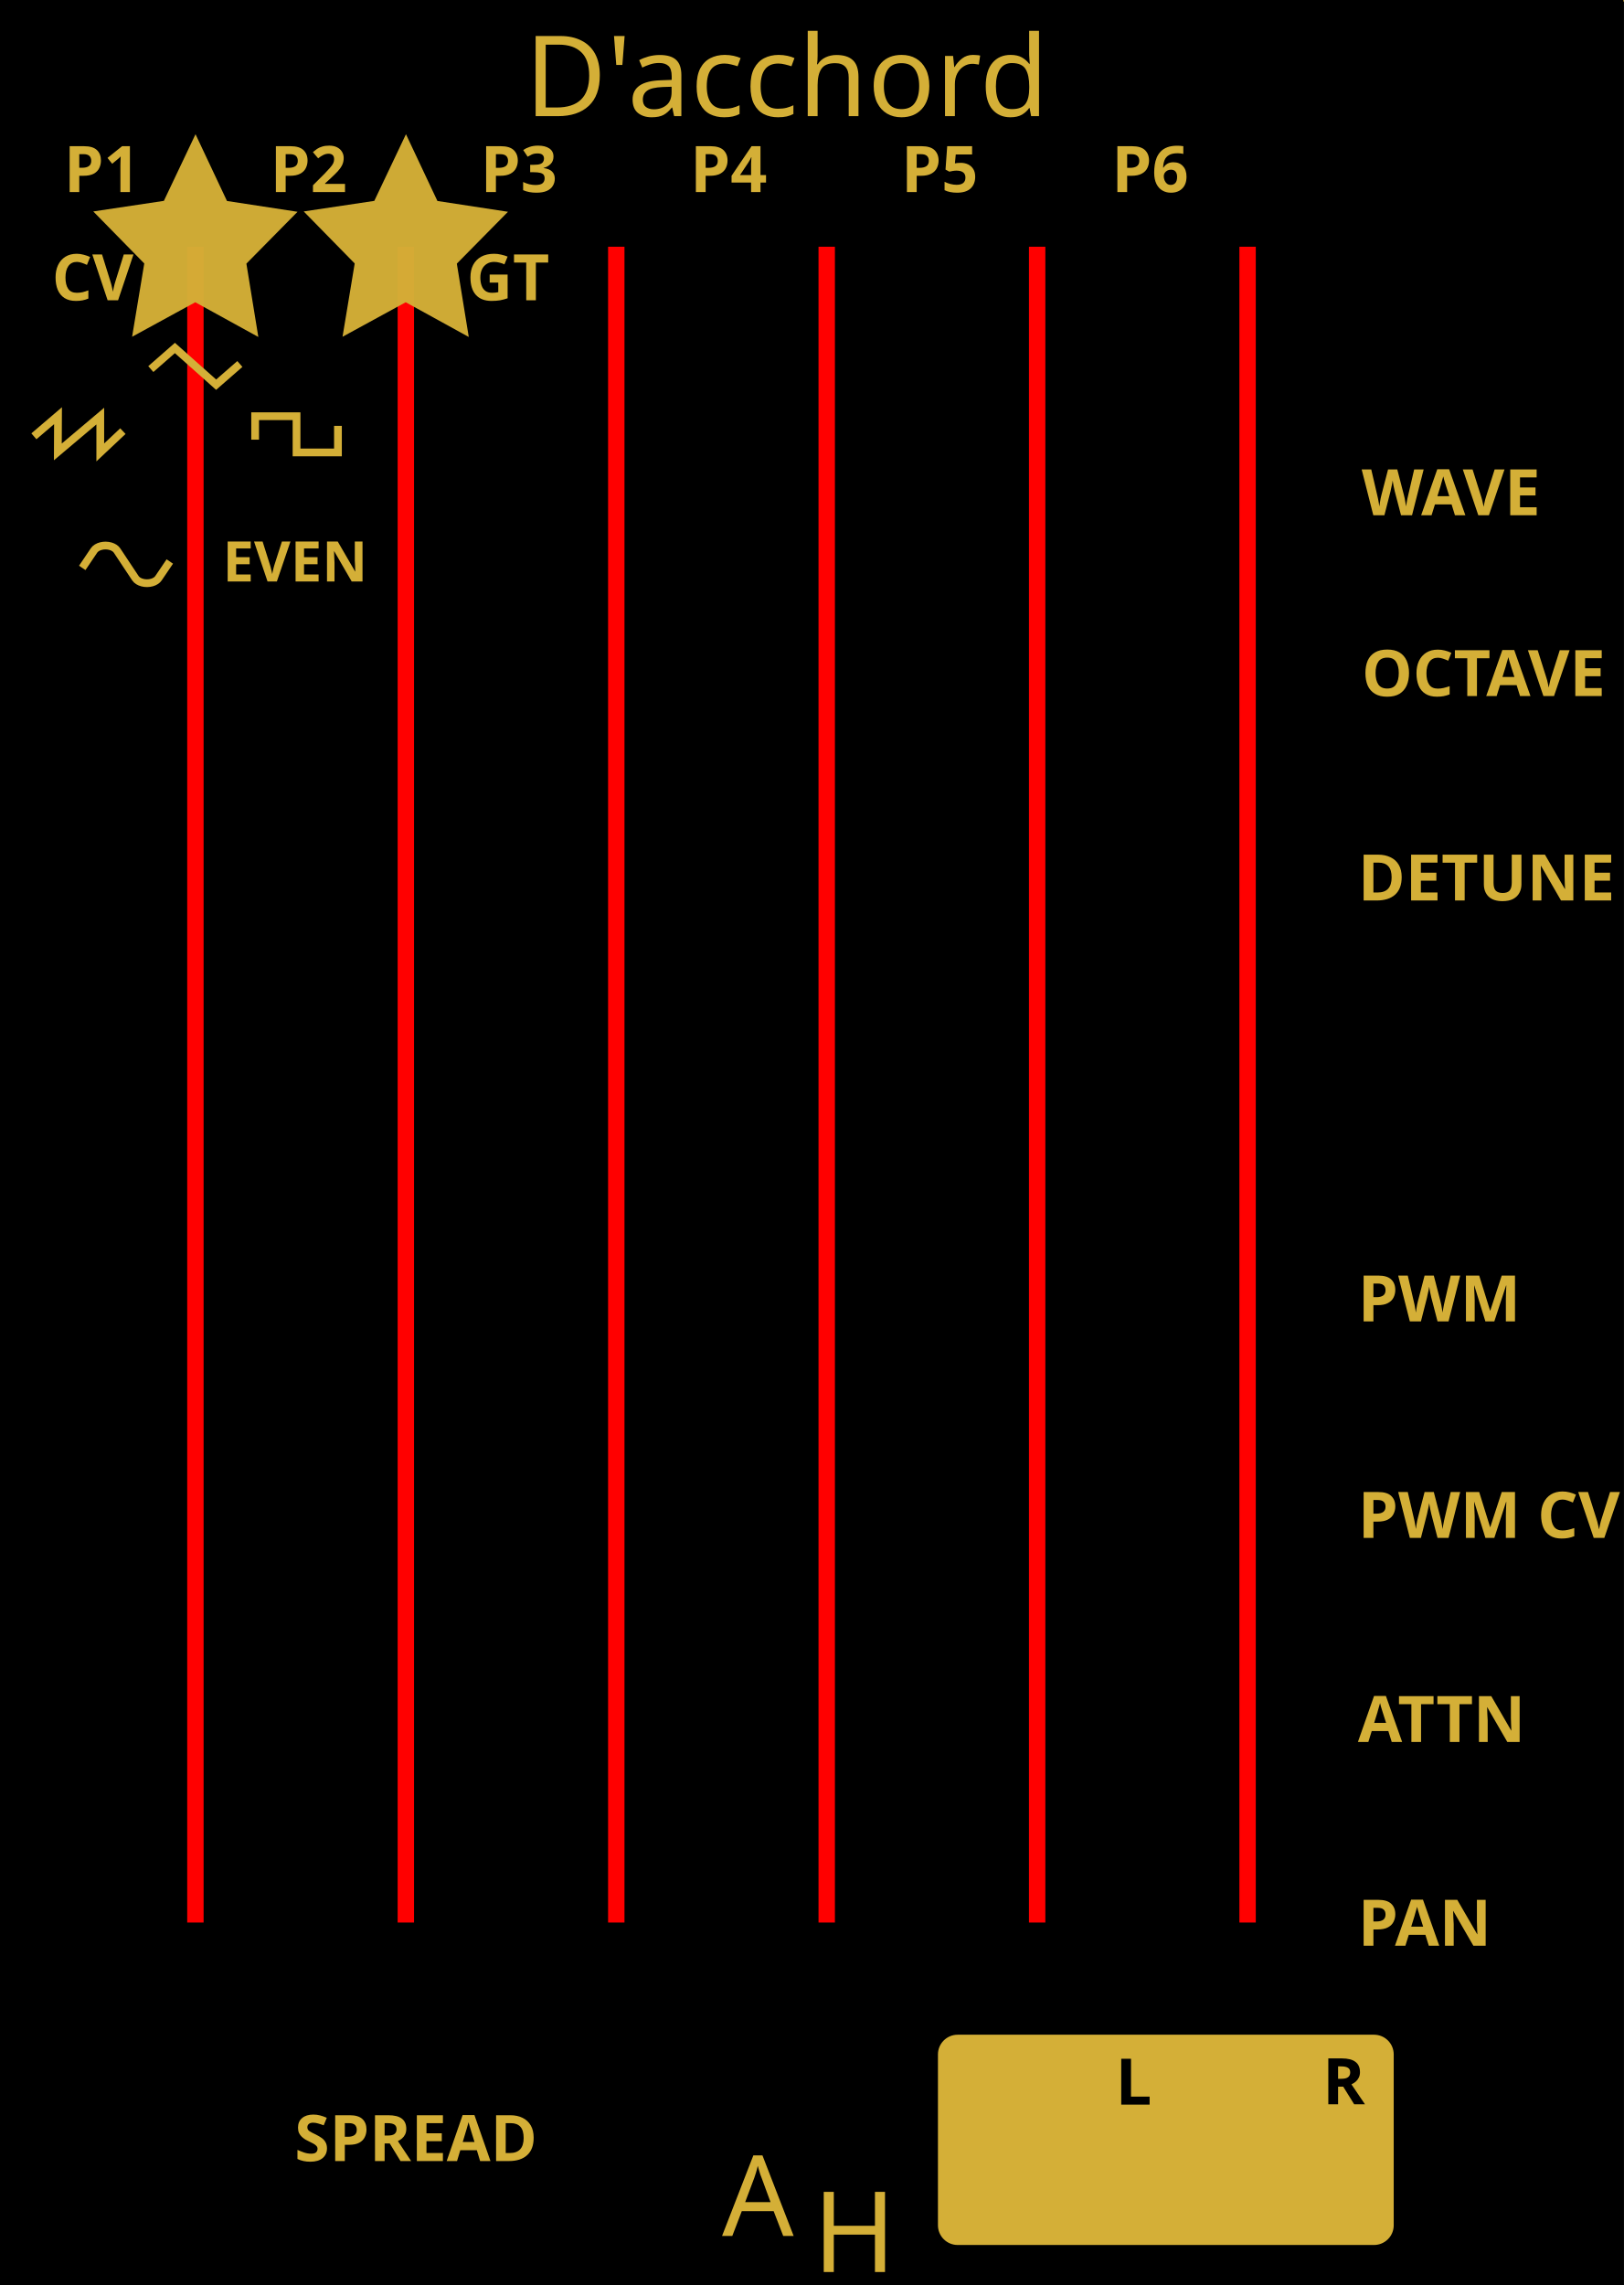
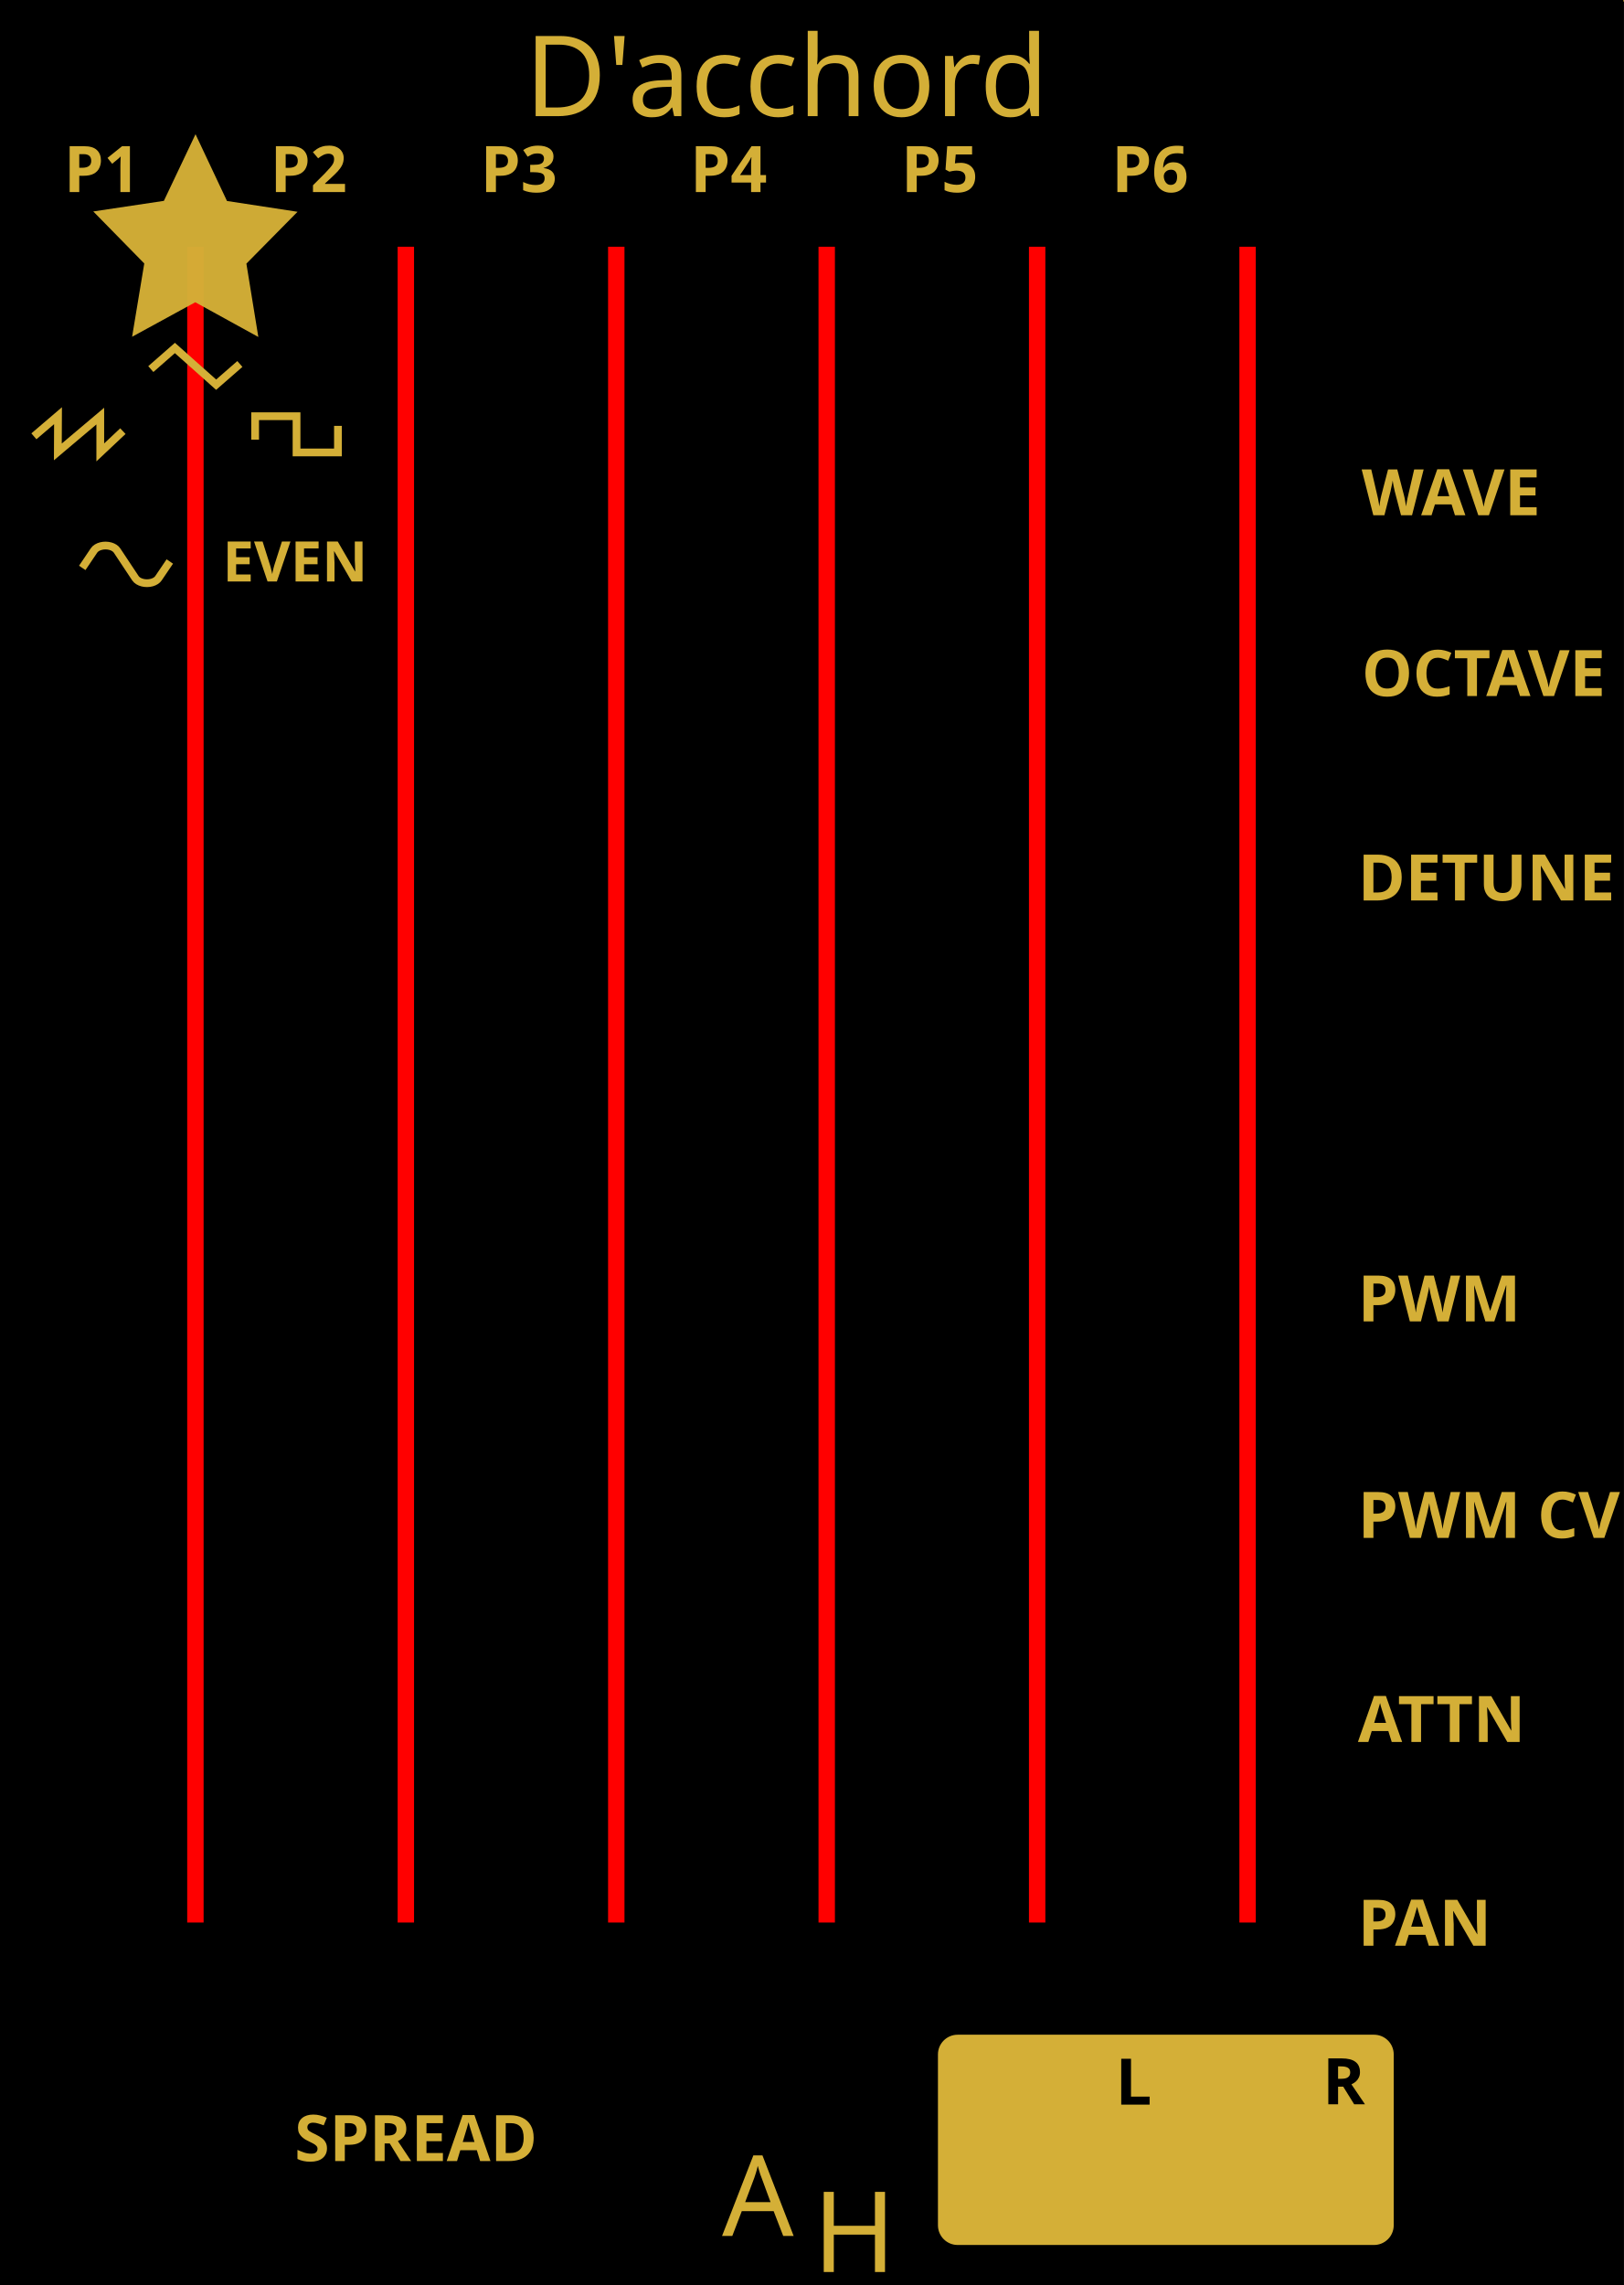
<svg xmlns="http://www.w3.org/2000/svg" xmlns:ns1="http://www.openswatchbook.org/uri/2009/osb" width="270" height="380" id="svg11791" version="1.1">
  <defs id="defs3">
    <marker orient="auto" refY="0" refX="0" id="DotM" style="overflow:visible">
      <path id="path4782" d="m -2.5,-1 c 0,2.76 -2.24,5 -5,5 -2.76,0 -5,-2.24 -5,-5 0,-2.76 2.24,-5 5,-5 2.76,0 5,2.24 5,5 z" style="fill-rule:evenodd;stroke:#000000;stroke-width:1pt" transform="matrix(0.4,0,0,0.4,2.96,0.4)" />
    </marker>
    <marker orient="auto" refY="0" refX="0" id="Arrow1Sstart" style="overflow:visible">
      <path id="path4730" d="M 0,0 5,-5 -12.5,0 5,5 Z" style="fill-rule:evenodd;stroke:#000000;stroke-width:1pt" transform="matrix(0.2,0,0,0.2,1.2,0)" />
    </marker>
    <marker orient="auto" refY="0" refX="0" id="Arrow2Mend" style="overflow:visible">
      <path id="path5158" style="fill-rule:evenodd;stroke-width:0.625;stroke-linejoin:round" d="M 8.719,4.034 -2.207,0.016 8.719,-4.002 c -1.745,2.372 -1.735,5.617 -6e-7,8.035 z" transform="scale(-0.6)" />
    </marker>
    <marker orient="auto" refY="0" refX="0" id="Arrow2Mstart" style="overflow:visible">
      <path id="path5155" style="fill-rule:evenodd;stroke-width:0.625;stroke-linejoin:round" d="M 8.719,4.034 -2.207,0.016 8.719,-4.002 c -1.745,2.372 -1.735,5.617 -6e-7,8.035 z" transform="scale(0.6)" />
    </marker>
    <marker orient="auto" refY="0" refX="0" id="Arrow1Mstart" style="overflow:visible">
      <path id="path6730" d="M 0,0 5,-5 -12.5,0 5,5 Z" style="fill-rule:evenodd;stroke:#000000;stroke-width:1pt" transform="matrix(0.4,0,0,0.4,4,0)" />
    </marker>
    <marker orient="auto" refY="0" refX="0" id="TriangleOutM" style="overflow:visible">
      <path id="path6869" d="M 5.77,0 -2.88,5 V -5 Z" style="fill-rule:evenodd;stroke:#000000;stroke-width:1pt" transform="scale(0.4)" />
    </marker>
    <marker orient="auto" refY="0" refX="0" id="TriangleOutS" style="overflow:visible">
      <path id="path6872" d="M 5.77,0 -2.88,5 V -5 Z" style="fill-rule:evenodd;stroke:#000000;stroke-width:1pt" transform="scale(0.2)" />
    </marker>
    <marker orient="auto" refY="0" refX="0" id="SquareL" style="overflow:visible">
      <path id="path7539" d="M -5,-5 V 5 H 5 V -5 Z" style="fill-rule:evenodd;stroke:#000000;stroke-width:1pt" transform="scale(0.8)" />
    </marker>
    <marker orient="auto" refY="0" refX="0" id="Arrow1Send" style="overflow:visible">
      <path id="path6739" d="M 0,0 5,-5 -12.5,0 5,5 Z" style="fill-rule:evenodd;stroke:#000000;stroke-width:1pt" transform="matrix(-0.2,0,0,-0.2,-1.2,0)" />
    </marker>
    <marker orient="auto" refY="0" refX="0" id="Arrow1Mend" style="overflow:visible">
      <path id="path6733" d="M 0,0 5,-5 -12.5,0 5,5 Z" style="fill-rule:evenodd;stroke:#000000;stroke-width:1pt" transform="matrix(-0.4,0,0,-0.4,-4,0)" />
    </marker>
    <marker orient="auto" refY="0" refX="0" id="Arrow1Lend" style="overflow:visible">
      <path id="path6727" d="M 0,0 5,-5 -12.5,0 5,5 Z" style="fill-rule:evenodd;stroke:#000000;stroke-width:1pt" transform="matrix(-0.8,0,0,-0.8,-10,0)" />
    </marker>
    <filter height="1" width="1" y="0" x="0" id="filter3998" style="color-interpolation-filters:sRGB">
      <feConvolveMatrix order="3 3" kernelMatrix="0 1 0 0 -2 0 0 1 0" in="SourceGraphic" divisor="1" targetX="1" targetY="1" preserveAlpha="true" result="result0" bias="0" id="feConvolveMatrix4000" />
    </filter>
    <filter height="1" width="1" y="0" x="0" id="filter3286" style="color-interpolation-filters:sRGB">
      <feFlood flood-color="rgb(128,128,128)" flood-opacity="0" result="result1" id="feFlood3288" />
      <feBlend result="result2" mode="normal" in2="SourceGraphic" id="feBlend3290" />
      <feComposite k4="0" k3="0" k1="0" result="result3" operator="arithmetic" k2="1" in2="SourceGraphic" id="feComposite3292" />
      <feComposite operator="in" in2="SourceGraphic" id="feComposite3294" />
    </filter>
    <clipPath clipPathUnits="userSpaceOnUse" id="clipPath6603">
      <path d="M 402,402 H 9515 V 13631 H 402 Z" id="path6605" style="clip-rule:evenodd" />
    </clipPath>
    <clipPath clipPathUnits="userSpaceOnUse" id="clipPath6613">
      <path d="M 402,402 H 9515 V 13631 H 402 Z" id="path6615" style="clip-rule:evenodd" />
    </clipPath>
    <clipPath clipPathUnits="userSpaceOnUse" id="clipPath6619">
      <path d="M 614,402 H 9303 V 6057 H 614 Z" id="path6621" style="clip-rule:evenodd" />
    </clipPath>
    <clipPath clipPathUnits="userSpaceOnUse" id="clipPath6290">
      <path d="M 402,402 H 9515 V 13631 H 402 Z" id="path6292" style="clip-rule:evenodd" />
    </clipPath>
    <clipPath clipPathUnits="userSpaceOnUse" id="clipPath6300">
      <path d="M 402,402 H 9515 V 13631 H 402 Z" id="path6302" style="clip-rule:evenodd" />
    </clipPath>
    <clipPath clipPathUnits="userSpaceOnUse" id="clipPath6306">
      <path d="M 614,402 H 9303 V 6655 H 614 Z" id="path6308" style="clip-rule:evenodd" />
    </clipPath>
    <clipPath clipPathUnits="userSpaceOnUse" id="clipPath5977">
      <path d="M 402,402 H 9515 V 13631 H 402 Z" id="path5979" style="clip-rule:evenodd" />
    </clipPath>
    <clipPath clipPathUnits="userSpaceOnUse" id="clipPath5987">
      <path d="M 402,402 H 9515 V 13631 H 402 Z" id="path5989" style="clip-rule:evenodd" />
    </clipPath>
    <clipPath clipPathUnits="userSpaceOnUse" id="clipPath5993">
      <path d="M 614,402 H 9303 V 6645 H 614 Z" id="path5995" style="clip-rule:evenodd" />
    </clipPath>
    <clipPath clipPathUnits="userSpaceOnUse" id="clipPath5664">
      <path d="M 402,402 H 9515 V 13631 H 402 Z" id="path5666" style="clip-rule:evenodd" />
    </clipPath>
    <clipPath clipPathUnits="userSpaceOnUse" id="clipPath5674">
      <path d="M 402,402 H 9515 V 13631 H 402 Z" id="path5676" style="clip-rule:evenodd" />
    </clipPath>
    <clipPath clipPathUnits="userSpaceOnUse" id="clipPath5680">
      <path d="M 614,402 H 9303 V 6655 H 614 Z" id="path5682" style="clip-rule:evenodd" />
    </clipPath>
    <clipPath clipPathUnits="userSpaceOnUse" id="clipPath5363">
      <path d="M 402,402 H 9515 V 13631 H 402 Z" id="path5365" style="clip-rule:evenodd" />
    </clipPath>
    <clipPath clipPathUnits="userSpaceOnUse" id="clipPath5373">
      <path d="M 402,402 H 9515 V 13631 H 402 Z" id="path5375" style="clip-rule:evenodd" />
    </clipPath>
    <clipPath clipPathUnits="userSpaceOnUse" id="clipPath5379">
      <path d="M 614,402 H 9303 V 6051 H 614 Z" id="path5381" style="clip-rule:evenodd" />
    </clipPath>
    <clipPath clipPathUnits="userSpaceOnUse" id="clipPath5062">
      <path d="M 402,402 H 9515 V 13631 H 402 Z" id="path5064" style="clip-rule:evenodd" />
    </clipPath>
    <clipPath clipPathUnits="userSpaceOnUse" id="clipPath5072">
      <path d="M 402,402 H 9515 V 13631 H 402 Z" id="path5074" style="clip-rule:evenodd" />
    </clipPath>
    <clipPath clipPathUnits="userSpaceOnUse" id="clipPath5078">
      <path d="M 614,402 H 9303 V 6051 H 614 Z" id="path5080" style="clip-rule:evenodd" />
    </clipPath>
    <clipPath clipPathUnits="userSpaceOnUse" id="clipPath4761">
      <path d="M 402,402 H 9515 V 13631 H 402 Z" id="path4763" style="clip-rule:evenodd" />
    </clipPath>
    <clipPath clipPathUnits="userSpaceOnUse" id="clipPath4771">
      <path d="M 402,402 H 9515 V 13631 H 402 Z" id="path4773" style="clip-rule:evenodd" />
    </clipPath>
    <clipPath clipPathUnits="userSpaceOnUse" id="clipPath4777">
      <path d="M 614,402 H 9303 V 6051 H 614 Z" id="path4779" style="clip-rule:evenodd" />
    </clipPath>
    <clipPath clipPathUnits="userSpaceOnUse" id="clipPath4159">
      <path d="M 402,402 H 9515 V 13631 H 402 Z" id="path4161" style="clip-rule:evenodd" />
    </clipPath>
    <clipPath clipPathUnits="userSpaceOnUse" id="clipPath4169">
      <path d="M 402,402 H 9515 V 13631 H 402 Z" id="path4171" style="clip-rule:evenodd" />
    </clipPath>
    <clipPath clipPathUnits="userSpaceOnUse" id="clipPath4175">
      <path d="M 614,402 H 9303 V 6051 H 614 Z" id="path4177" style="clip-rule:evenodd" />
    </clipPath>
    <linearGradient ns1:paint="solid" id="linearGradient8170">
      <stop id="stop8172" offset="0" style="stop-color:#000000;stop-opacity:1;" />
    </linearGradient>
    <filter height="1" width="1" y="0" x="0" id="filter3998-0" style="color-interpolation-filters:sRGB">
      <feConvolveMatrix order="3 3" kernelMatrix="0 1 0 0 -2 0 0 1 0" in="SourceGraphic" divisor="1" targetX="1" targetY="1" preserveAlpha="true" result="result0" bias="0" id="feConvolveMatrix4000-2" />
    </filter>
    <filter height="1" width="1" y="0" x="0" id="filter3286-2" style="color-interpolation-filters:sRGB">
      <feFlood flood-color="rgb(128,128,128)" flood-opacity="0" result="result1" id="feFlood3288-2" />
      <feBlend result="result2" mode="normal" in2="SourceGraphic" id="feBlend3290-7" />
      <feComposite k4="0" k3="0" k1="0" result="result3" operator="arithmetic" k2="1" in2="SourceGraphic" id="feComposite3292-9" />
      <feComposite operator="in" in2="SourceGraphic" id="feComposite3294-7" />
    </filter>
    <clipPath clipPathUnits="userSpaceOnUse" id="clipPath6603-6">
      <path d="M 402,402 H 9515 V 13631 H 402 Z" id="path6605-9" style="clip-rule:evenodd" />
    </clipPath>
    <clipPath clipPathUnits="userSpaceOnUse" id="clipPath6613-4">
      <path d="M 402,402 H 9515 V 13631 H 402 Z" id="path6615-8" style="clip-rule:evenodd" />
    </clipPath>
    <clipPath clipPathUnits="userSpaceOnUse" id="clipPath6619-1">
      <path d="M 614,402 H 9303 V 6057 H 614 Z" id="path6621-7" style="clip-rule:evenodd" />
    </clipPath>
    <clipPath clipPathUnits="userSpaceOnUse" id="clipPath6290-7">
      <path d="M 402,402 H 9515 V 13631 H 402 Z" id="path6292-5" style="clip-rule:evenodd" />
    </clipPath>
    <clipPath clipPathUnits="userSpaceOnUse" id="clipPath6300-0">
      <path d="M 402,402 H 9515 V 13631 H 402 Z" id="path6302-9" style="clip-rule:evenodd" />
    </clipPath>
    <clipPath clipPathUnits="userSpaceOnUse" id="clipPath6306-6">
      <path d="M 614,402 H 9303 V 6655 H 614 Z" id="path6308-7" style="clip-rule:evenodd" />
    </clipPath>
    <clipPath clipPathUnits="userSpaceOnUse" id="clipPath5977-5">
      <path d="M 402,402 H 9515 V 13631 H 402 Z" id="path5979-9" style="clip-rule:evenodd" />
    </clipPath>
    <clipPath clipPathUnits="userSpaceOnUse" id="clipPath5987-8">
      <path d="M 402,402 H 9515 V 13631 H 402 Z" id="path5989-4" style="clip-rule:evenodd" />
    </clipPath>
    <clipPath clipPathUnits="userSpaceOnUse" id="clipPath5993-8">
      <path d="M 614,402 H 9303 V 6645 H 614 Z" id="path5995-7" style="clip-rule:evenodd" />
    </clipPath>
    <clipPath clipPathUnits="userSpaceOnUse" id="clipPath5664-9">
      <path d="M 402,402 H 9515 V 13631 H 402 Z" id="path5666-9" style="clip-rule:evenodd" />
    </clipPath>
    <clipPath clipPathUnits="userSpaceOnUse" id="clipPath5674-5">
      <path d="M 402,402 H 9515 V 13631 H 402 Z" id="path5676-5" style="clip-rule:evenodd" />
    </clipPath>
    <clipPath clipPathUnits="userSpaceOnUse" id="clipPath5680-8">
      <path d="M 614,402 H 9303 V 6655 H 614 Z" id="path5682-9" style="clip-rule:evenodd" />
    </clipPath>
    <clipPath clipPathUnits="userSpaceOnUse" id="clipPath5363-3">
      <path d="M 402,402 H 9515 V 13631 H 402 Z" id="path5365-2" style="clip-rule:evenodd" />
    </clipPath>
    <clipPath clipPathUnits="userSpaceOnUse" id="clipPath5373-7">
      <path d="M 402,402 H 9515 V 13631 H 402 Z" id="path5375-5" style="clip-rule:evenodd" />
    </clipPath>
    <clipPath clipPathUnits="userSpaceOnUse" id="clipPath5379-4">
      <path d="M 614,402 H 9303 V 6051 H 614 Z" id="path5381-8" style="clip-rule:evenodd" />
    </clipPath>
    <clipPath clipPathUnits="userSpaceOnUse" id="clipPath5062-2">
      <path d="M 402,402 H 9515 V 13631 H 402 Z" id="path5064-2" style="clip-rule:evenodd" />
    </clipPath>
    <clipPath clipPathUnits="userSpaceOnUse" id="clipPath5072-4">
      <path d="M 402,402 H 9515 V 13631 H 402 Z" id="path5074-9" style="clip-rule:evenodd" />
    </clipPath>
    <clipPath clipPathUnits="userSpaceOnUse" id="clipPath5078-8">
      <path d="M 614,402 H 9303 V 6051 H 614 Z" id="path5080-7" style="clip-rule:evenodd" />
    </clipPath>
    <clipPath clipPathUnits="userSpaceOnUse" id="clipPath4761-5">
      <path d="M 402,402 H 9515 V 13631 H 402 Z" id="path4763-2" style="clip-rule:evenodd" />
    </clipPath>
    <clipPath clipPathUnits="userSpaceOnUse" id="clipPath4771-1">
      <path d="M 402,402 H 9515 V 13631 H 402 Z" id="path4773-7" style="clip-rule:evenodd" />
    </clipPath>
    <clipPath clipPathUnits="userSpaceOnUse" id="clipPath4777-0">
      <path d="M 614,402 H 9303 V 6051 H 614 Z" id="path4779-9" style="clip-rule:evenodd" />
    </clipPath>
    <clipPath clipPathUnits="userSpaceOnUse" id="clipPath4159-1">
      <path d="M 402,402 H 9515 V 13631 H 402 Z" id="path4161-2" style="clip-rule:evenodd" />
    </clipPath>
    <clipPath clipPathUnits="userSpaceOnUse" id="clipPath4169-5">
      <path d="M 402,402 H 9515 V 13631 H 402 Z" id="path4171-5" style="clip-rule:evenodd" />
    </clipPath>
    <clipPath clipPathUnits="userSpaceOnUse" id="clipPath4175-8">
      <path d="M 614,402 H 9303 V 6051 H 614 Z" id="path4177-8" style="clip-rule:evenodd" />
    </clipPath>
    <linearGradient ns1:paint="solid" id="linearGradient8170-5">
      <stop id="stop8172-0" offset="0" style="stop-color:#000000;stop-opacity:1;" />
    </linearGradient>
    <clipPath id="clip89">
      <rect id="rect4864" height="19" width="18" x="0" y="0" />
    </clipPath>
    <clipPath id="clip90">
      <path id="path4861" d="m 0.898,0.129 h 16.25 v 17.883 h -16.25 z m 0,0" />
    </clipPath>
    <mask id="mask44">
      <g transform="matrix(0.2645833,0,0,0.2645833,89.35879,128.5777)" id="g4858" style="filter:url(#alpha)">
        <rect id="rect4856" style="fill:#000000;fill-opacity:0.15;stroke:none" height="3351.5" width="3052.87" y="0" x="0" />
      </g>
    </mask>
    <filter height="1" width="1" y="0" x="0" filterUnits="objectBoundingBox" id="alpha">
      <feColorMatrix id="feColorMatrix4149" values="0 0 0 0 1 0 0 0 0 1 0 0 0 0 1 0 0 0 1 0" in="SourceGraphic" type="matrix" />
    </filter>
    <clipPath id="clipPath17821">
      <rect id="rect17819" height="19" width="18" x="0" y="0" />
    </clipPath>
    <clipPath id="clipPath17825">
      <path id="path17823" d="m 0.898,0.129 h 16.25 v 17.883 h -16.25 z m 0,0" />
    </clipPath>
    <clipPath id="clip87">
      <rect id="rect4848" height="26" width="24" x="0" y="0" />
    </clipPath>
    <clipPath id="clip88">
      <path id="path4845" d="m 0.684,0.922 h 22.68 v 24.938 H 0.684 Z m 0,0" />
    </clipPath>
    <mask id="mask43">
      <g transform="matrix(0.2645833,0,0,0.2645833,89.35879,128.5777)" id="g4842" style="filter:url(#alpha)">
        <rect id="rect4840" style="fill:#000000;fill-opacity:0.15;stroke:none" height="3351.5" width="3052.87" y="0" x="0" />
      </g>
    </mask>
    <filter height="1" width="1" y="0" x="0" filterUnits="objectBoundingBox" id="filter17836">
      <feColorMatrix id="feColorMatrix17834" values="0 0 0 0 1 0 0 0 0 1 0 0 0 0 1 0 0 0 1 0" in="SourceGraphic" type="matrix" />
    </filter>
    <clipPath id="clipPath17840">
      <rect id="rect17838" height="26" width="24" x="0" y="0" />
    </clipPath>
    <clipPath id="clipPath17844">
      <path id="path17842" d="m 0.684,0.922 h 22.68 v 24.938 H 0.684 Z m 0,0" />
    </clipPath>
  </defs>
  <g id="layer2" style="display:inline" transform="translate(0.01175524,-74.38676)">
    <rect style="opacity:0.97;fill:#000000;fill-opacity:1;stroke:#d4af37;stroke-width:0.5;stroke-miterlimit:4;stroke-dasharray:none;stroke-opacity:1" id="rect1611" width="270.417" height="380.835" x="0.823" y="74.387" ry="0" />
    <rect style="fill:#000000;fill-opacity:1;stroke-width:17.193" id="rect7953" width="270" height="380" x="-0.012" y="74.387" ry="0" />
    <g style="font-style:normal;font-variant:normal;font-weight:bold;font-stretch:condensed;font-size:24px;line-height:125%;font-family:Miso;-inkscape-font-specification:'Miso Bold Condensed';letter-spacing:-0.06px;word-spacing:0px;fill:#000000;fill-opacity:1;stroke:none" id="text4395" transform="matrix(0.8346288,0,0,0.8346288,-0.00194398,75.14247)" />
    <g transform="matrix(0.8346288,0,0,0.8346288,-0.00194398,76.32542)" style="font-style:normal;font-variant:normal;font-weight:normal;font-stretch:normal;font-size:16px;line-height:125%;font-family:Nasalization;-inkscape-font-specification:Nasalization;letter-spacing:0px;word-spacing:0px;fill:#000000;fill-opacity:1;stroke:none" id="text20106" />
    <g style="font-style:normal;font-variant:normal;font-weight:bold;font-stretch:condensed;font-size:14px;line-height:125%;font-family:Miso;-inkscape-font-specification:'Miso Bold Condensed';letter-spacing:-0.06px;word-spacing:0px;fill:#000000;fill-opacity:1;stroke:none" id="flowRoot7367" transform="matrix(0.8346288,0,0,0.8346288,-0.00194398,75.14247)" />
    <g transform="matrix(0.8346288,0,0,0.8346288,-0.00194398,76.32542)" style="font-style:normal;font-variant:normal;font-weight:bold;font-stretch:condensed;font-size:14px;line-height:125%;font-family:Miso;-inkscape-font-specification:'Miso Bold Condensed';letter-spacing:0px;word-spacing:0px;fill:#000000;fill-opacity:1;stroke:none" id="text10240" />
    <g style="display:inline;fill:#ffffff;fill-opacity:1" transform="matrix(0.8346288,0,0,0.8346288,-34.48847,235.1078)" id="g4020" />
    <text xml:space="preserve" style="font-style:normal;font-weight:normal;font-size:39.768px;line-height:1.25;font-family:sans-serif;letter-spacing:0px;word-spacing:0px;fill:#000000;fill-opacity:1;stroke:none;stroke-width:0.994" x="49.267" y="431.264" id="text2688" transform="scale(0.994209,1.005825)">
      <tspan id="tspan2686" x="49.267" y="431.264" style="font-style:normal;font-variant:normal;font-weight:bold;font-stretch:normal;font-size:10.605px;font-family:Eurostile;-inkscape-font-specification:'Eurostile, Bold';font-variant-ligatures:normal;font-variant-caps:normal;font-variant-numeric:normal;font-feature-settings:normal;text-align:start;writing-mode:lr-tb;text-anchor:start;fill:#d4af37;fill-opacity:1;stroke-width:0.994">SPREAD</tspan>
    </text>
    <text id="text7961" y="93.702" x="87.264" style="font-style:normal;font-weight:normal;font-size:40px;line-height:1.25;font-family:sans-serif;letter-spacing:0px;word-spacing:0px;fill:#d4af37;fill-opacity:1;stroke:none" xml:space="preserve">
      <tspan style="font-style:normal;font-variant:normal;font-weight:normal;font-stretch:normal;font-size:18.667px;font-family:'Cooper Black';-inkscape-font-specification:'Cooper Black, Normal';font-variant-ligatures:normal;font-variant-caps:normal;font-variant-numeric:normal;font-feature-settings:normal;text-align:start;writing-mode:lr-tb;text-anchor:start;fill:#d4af37;fill-opacity:1" y="93.702" x="87.264" id="tspan7959">D'acchord</tspan>
    </text>
    <text xml:space="preserve" style="font-style:normal;font-weight:normal;font-size:40px;line-height:1.25;font-family:sans-serif;letter-spacing:0px;word-spacing:0px;fill:#000000;fill-opacity:1;stroke:none" x="112.307" y="441.102" id="text6045">
      <tspan id="tspan6043" x="112.307" y="477.595" />
    </text>
    <g id="g6059" transform="translate(14.11667,1.500498)">
      <text id="text6049" y="444.725" x="105.966" style="font-style:normal;font-weight:normal;font-size:40px;line-height:1.25;font-family:sans-serif;letter-spacing:0px;word-spacing:0px;fill:#000000;fill-opacity:1;stroke:none" xml:space="preserve">
        <tspan style="font-style:normal;font-variant:normal;font-weight:normal;font-stretch:normal;font-size:18.667px;font-family:'Cooper Black';-inkscape-font-specification:'Cooper Black, Normal';font-variant-ligatures:normal;font-variant-caps:normal;font-variant-numeric:normal;font-feature-settings:normal;text-align:start;writing-mode:lr-tb;text-anchor:start;fill:#d4af37;fill-opacity:1" y="444.725" x="105.966" id="tspan6047">A</tspan>
      </text>
      <text xml:space="preserve" style="font-style:normal;font-weight:normal;font-size:40px;line-height:1.25;font-family:sans-serif;letter-spacing:0px;word-spacing:0px;fill:#000000;fill-opacity:1;stroke:none" x="121.066" y="450.725" id="text6053">
        <tspan id="tspan6051" x="121.066" y="450.725" style="font-style:normal;font-variant:normal;font-weight:normal;font-stretch:normal;font-size:18.667px;font-family:'Cooper Black';-inkscape-font-specification:'Cooper Black, Normal';font-variant-ligatures:normal;font-variant-caps:normal;font-variant-numeric:normal;font-feature-settings:normal;text-align:start;writing-mode:lr-tb;text-anchor:start;fill:#d4af37;fill-opacity:1">H</tspan>
      </text>
    </g>
-     <rect transform="scale(1,-1)" ry="4.219" y="-152.387" x="14.988" height="45" width="35" id="rect1115" style="fill:#000000;fill-opacity:1;stroke-width:0.785" />
    <text transform="scale(0.994209,1.005825)" id="text1119" y="105.709" x="10.689" style="font-style:normal;font-weight:normal;font-size:39.768px;line-height:1.25;font-family:sans-serif;letter-spacing:0px;word-spacing:0px;fill:#d4af37;fill-opacity:1;stroke:none;stroke-width:0.994" xml:space="preserve">
      <tspan style="font-style:normal;font-variant:normal;font-weight:bold;font-stretch:normal;font-size:10.605px;font-family:Eurostile;-inkscape-font-specification:'Eurostile, Bold';font-variant-ligatures:normal;font-variant-caps:normal;font-variant-numeric:normal;font-feature-settings:normal;text-align:start;writing-mode:lr-tb;text-anchor:start;fill:#d4af37;fill-opacity:1;stroke-width:0.994" y="105.709" x="10.689" id="tspan1117">P1</tspan>
    </text>
-     <rect style="fill:#000000;fill-opacity:1;stroke-width:0.785" id="rect1106" width="35" height="45" x="49.988" y="-152.387" ry="4.219" transform="scale(1,-1)" />
    <text id="text1110" y="106.324" x="44.923" style="font-style:normal;font-weight:normal;font-size:40px;line-height:1.25;font-family:sans-serif;letter-spacing:0px;word-spacing:0px;fill:#d4af37;fill-opacity:1;stroke:none" xml:space="preserve">
      <tspan style="font-style:normal;font-variant:normal;font-weight:bold;font-stretch:normal;font-size:10.667px;font-family:Eurostile;-inkscape-font-specification:'Eurostile, Bold';font-variant-ligatures:normal;font-variant-caps:normal;font-variant-numeric:normal;font-feature-settings:normal;text-align:start;writing-mode:lr-tb;text-anchor:start;fill:#d4af37;fill-opacity:1" y="106.324" x="44.923" id="tspan1108">P2</tspan>
    </text>
-     <rect style="fill:#000000;fill-opacity:1;stroke-width:0.785" id="rect1112" width="35" height="45" x="154.988" y="-152.387" ry="4.219" transform="scale(1,-1)" />
    <text id="text1116" y="106.324" x="149.874" style="font-style:normal;font-weight:normal;font-size:40px;line-height:1.25;font-family:sans-serif;letter-spacing:0px;word-spacing:0px;fill:#d4af37;fill-opacity:1;stroke:none" xml:space="preserve">
      <tspan style="font-style:normal;font-variant:normal;font-weight:bold;font-stretch:normal;font-size:10.667px;font-family:Eurostile;-inkscape-font-specification:'Eurostile, Bold';font-variant-ligatures:normal;font-variant-caps:normal;font-variant-numeric:normal;font-feature-settings:normal;text-align:start;writing-mode:lr-tb;text-anchor:start;fill:#d4af37;fill-opacity:1" y="106.324" x="149.874" id="tspan1114">P5</tspan>
    </text>
-     <rect transform="scale(1,-1)" ry="4.219" y="-152.387" x="119.988" height="45" width="35" id="rect18928" style="fill:#000000;fill-opacity:1;stroke-width:0.785" />
    <text xml:space="preserve" style="font-style:normal;font-weight:normal;font-size:40px;line-height:1.25;font-family:sans-serif;letter-spacing:0px;word-spacing:0px;fill:#d4af37;fill-opacity:1;stroke:none" x="114.775" y="106.324" id="text18932">
      <tspan id="tspan18930" x="114.775" y="106.324" style="font-style:normal;font-variant:normal;font-weight:bold;font-stretch:normal;font-size:10.667px;font-family:Eurostile;-inkscape-font-specification:'Eurostile, Bold';font-variant-ligatures:normal;font-variant-caps:normal;font-variant-numeric:normal;font-feature-settings:normal;text-align:start;writing-mode:lr-tb;text-anchor:start;fill:#d4af37;fill-opacity:1">P4</tspan>
    </text>
    <text xml:space="preserve" style="font-style:normal;font-variant:normal;font-weight:normal;font-stretch:normal;font-size:40px;line-height:1.25;font-family:Eurostile;-inkscape-font-specification:Eurostile;letter-spacing:0px;word-spacing:0px;fill:#000000;fill-opacity:1;stroke:none" x="-101.724" y="196.235" id="text18936">
      <tspan id="tspan18934" x="-101.724" y="231.995" />
    </text>
-     <rect style="fill:#000000;fill-opacity:1;stroke-width:0.785" id="rect1131" width="35" height="45" x="84.988" y="-152.387" ry="4.219" transform="scale(1,-1)" />
    <text id="text1135" y="106.324" x="79.889" style="font-style:normal;font-weight:normal;font-size:40px;line-height:1.25;font-family:sans-serif;letter-spacing:0px;word-spacing:0px;fill:#d4af37;fill-opacity:1;stroke:none" xml:space="preserve">
      <tspan style="font-style:normal;font-variant:normal;font-weight:bold;font-stretch:normal;font-size:10.667px;font-family:Eurostile;-inkscape-font-specification:'Eurostile, Bold';font-variant-ligatures:normal;font-variant-caps:normal;font-variant-numeric:normal;font-feature-settings:normal;text-align:start;writing-mode:lr-tb;text-anchor:start;fill:#d4af37;fill-opacity:1" y="106.324" x="79.889" id="tspan1133">P3</tspan>
    </text>
    <rect transform="rotate(90)" style="opacity:1;fill:#ff0000;fill-opacity:1;stroke:none;stroke-width:2.399;stroke-linejoin:round;stroke-miterlimit:4;stroke-dasharray:none;stroke-opacity:1" id="rect1734" width="278.689" height="2.728" x="115.419" y="-33.852" />
    <rect y="-68.852" x="115.419" height="2.728" width="278.689" id="rect1740" style="opacity:1;fill:#ff0000;fill-opacity:1;stroke:none;stroke-width:2.399;stroke-linejoin:round;stroke-miterlimit:4;stroke-dasharray:none;stroke-opacity:1" transform="rotate(90)" />
    <rect transform="rotate(90)" style="opacity:1;fill:#ff0000;fill-opacity:1;stroke:none;stroke-width:2.399;stroke-linejoin:round;stroke-miterlimit:4;stroke-dasharray:none;stroke-opacity:1" id="rect1498" width="278.689" height="2.728" x="115.419" y="-103.852" />
-     <rect transform="scale(1,-1)" ry="4.219" y="-152.387" x="189.988" height="45" width="35" id="rect2882" style="fill:#000000;fill-opacity:1;stroke-width:0.785" />
    <text xml:space="preserve" style="font-style:normal;font-weight:normal;font-size:40px;line-height:1.25;font-family:sans-serif;letter-spacing:0px;word-spacing:0px;fill:#d4af37;fill-opacity:1;stroke:none" x="184.879" y="106.324" id="text2886">
      <tspan id="tspan2884" x="184.879" y="106.324" style="font-style:normal;font-variant:normal;font-weight:bold;font-stretch:normal;font-size:10.667px;font-family:Eurostile;-inkscape-font-specification:'Eurostile, Bold';font-variant-ligatures:normal;font-variant-caps:normal;font-variant-numeric:normal;font-feature-settings:normal;text-align:start;writing-mode:lr-tb;text-anchor:start;fill:#d4af37;fill-opacity:1">P6</tspan>
    </text>
    <rect y="-138.852" x="115.419" height="2.728" width="278.689" id="rect1500" style="opacity:1;fill:#ff0000;fill-opacity:1;stroke:none;stroke-width:2.399;stroke-linejoin:round;stroke-miterlimit:4;stroke-dasharray:none;stroke-opacity:1" transform="rotate(90)" />
    <rect y="-208.852" x="115.419" height="2.728" width="278.689" id="rect4247" style="opacity:1;fill:#ff0000;fill-opacity:1;stroke:none;stroke-width:2.399;stroke-linejoin:round;stroke-miterlimit:4;stroke-dasharray:none;stroke-opacity:1" transform="rotate(90)" />
    <text id="text10853" y="190.142" x="226.462" style="font-style:normal;font-weight:normal;font-size:40px;line-height:1.25;font-family:sans-serif;letter-spacing:0px;word-spacing:0px;fill:#d4af37;fill-opacity:1;stroke:none" xml:space="preserve">
      <tspan style="font-style:normal;font-variant:normal;font-weight:bold;font-stretch:normal;font-size:10.667px;font-family:Eurostile;-inkscape-font-specification:'Eurostile, Bold';font-variant-ligatures:normal;font-variant-caps:normal;font-variant-numeric:normal;font-feature-settings:normal;text-align:start;writing-mode:lr-tb;text-anchor:start;fill:#d4af37;fill-opacity:1" y="190.142" x="226.462" id="tspan10851">OCTAVE</tspan>
    </text>
    <text xml:space="preserve" style="font-style:normal;font-weight:normal;font-size:40px;line-height:1.25;font-family:sans-serif;letter-spacing:0px;word-spacing:0px;fill:#d4af37;fill-opacity:1;stroke:none" x="225.837" y="224.142" id="text10857">
      <tspan id="tspan10855" x="225.837" y="224.142" style="font-style:normal;font-variant:normal;font-weight:bold;font-stretch:normal;font-size:10.667px;font-family:Eurostile;-inkscape-font-specification:'Eurostile, Bold';font-variant-ligatures:normal;font-variant-caps:normal;font-variant-numeric:normal;font-feature-settings:normal;text-align:start;writing-mode:lr-tb;text-anchor:start;fill:#d4af37;fill-opacity:1">DETUNE</tspan>
    </text>
    <text xml:space="preserve" style="font-style:normal;font-weight:normal;font-size:40px;line-height:1.25;font-family:sans-serif;letter-spacing:0px;word-spacing:0px;fill:#d4af37;fill-opacity:1;stroke:none" x="225.837" y="294.142" id="text10865">
      <tspan id="tspan10863" x="225.837" y="294.142" style="font-style:normal;font-variant:normal;font-weight:bold;font-stretch:normal;font-size:10.667px;font-family:Eurostile;-inkscape-font-specification:'Eurostile, Bold';font-variant-ligatures:normal;font-variant-caps:normal;font-variant-numeric:normal;font-feature-settings:normal;text-align:start;writing-mode:lr-tb;text-anchor:start;fill:#d4af37;fill-opacity:1">PWM</tspan>
    </text>
    <text id="text13242" y="330.142" x="225.837" style="font-style:normal;font-weight:normal;font-size:40px;line-height:1.25;font-family:sans-serif;letter-spacing:0px;word-spacing:0px;fill:#d4af37;fill-opacity:1;stroke:none" xml:space="preserve">
      <tspan style="font-style:normal;font-variant:normal;font-weight:bold;font-stretch:normal;font-size:10.667px;font-family:Eurostile;-inkscape-font-specification:'Eurostile, Bold';font-variant-ligatures:normal;font-variant-caps:normal;font-variant-numeric:normal;font-feature-settings:normal;text-align:start;writing-mode:lr-tb;text-anchor:start;fill:#d4af37;fill-opacity:1" y="330.142" x="225.837" id="tspan13244">PWM CV</tspan>
    </text>
    <path id="path7411" d="m 25.557,135.341 3.521,-3.085 6.859,6.105 3.46,-3.02" style="display:inline;fill:none;stroke:#d4af37;stroke-width:1.291;stroke-linecap:square;stroke-linejoin:miter;stroke-miterlimit:4;stroke-dasharray:none;stroke-opacity:1" />
    <path id="path7579" d="m 42.421,146.858 v -3.253 h 6.888 v 6.022 h 6.888 v -3.773" style="display:inline;fill:none;stroke:#d4af37;stroke-width:1.291;stroke-linecap:square;stroke-linejoin:miter;stroke-miterlimit:4;stroke-dasharray:none;stroke-opacity:1" />
    <path id="path7327" d="m 14.029,168.295 1.594,-2.365 c 0.469,-0.696 1.706,-1.01 2.762,-0.7 0.477,0.14 0.858,0.392 1.067,0.708 l 3.059,4.609 c 0.463,0.698 1.697,1.016 2.756,0.711 0.477,-0.138 0.859,-0.388 1.071,-0.701 l 1.531,-2.26" style="display:inline;fill:none;stroke:#d4af37;stroke-width:1.291;stroke-linecap:square;stroke-linejoin:miter;stroke-miterlimit:4;stroke-dasharray:none;stroke-opacity:1" />
    <path id="path7243" d="m 6.117,146.527 3.521,-3.01 -0.029,6.022 7.057,-5.955 v 6.041 l 3.291,-3.098" style="display:inline;fill:none;stroke:#d4af37;stroke-width:1.291;stroke-linecap:square;stroke-linejoin:miter;stroke-miterlimit:4;stroke-dasharray:none;stroke-opacity:1" />
    <text xml:space="preserve" style="font-style:normal;font-weight:normal;font-size:37.333px;line-height:1.25;font-family:sans-serif;letter-spacing:0px;word-spacing:0px;fill:#d4af37;fill-opacity:1;stroke:none;" x="40.735" y="207.953" id="text22752">
      <tspan id="tspan22750" x="40.735" y="242.013" />
    </text>
    <text xml:space="preserve" style="font-style:normal;font-weight:normal;font-size:37.333px;line-height:1.25;font-family:sans-serif;letter-spacing:0px;word-spacing:0px;fill:#000000;fill-opacity:1;stroke:none" x="70.716" y="348.295" id="text22756">
      <tspan id="tspan22754" x="70.716" y="382.355" style="fill:#d4af37;fill-opacity:1" />
    </text>
    <text id="text22760" y="171.093" x="37.01" style="font-style:normal;font-weight:normal;font-size:40px;line-height:1.25;font-family:sans-serif;letter-spacing:0px;word-spacing:0px;fill:#d4af37;fill-opacity:1;stroke:none" xml:space="preserve">
      <tspan style="font-style:normal;font-variant:normal;font-weight:bold;font-stretch:normal;font-size:9.333px;font-family:Eurostile;-inkscape-font-specification:'Eurostile, Bold';font-variant-ligatures:normal;font-variant-caps:normal;font-variant-numeric:normal;font-feature-settings:normal;text-align:start;writing-mode:lr-tb;text-anchor:start;fill:#d4af37;fill-opacity:1" y="171.093" x="37.01" id="tspan22758">EVEN</tspan>
    </text>
    <rect style="fill:#d4af37;fill-opacity:1;stroke-width:1.018" id="rect5096" width="75.804" height="34.967" x="155.988" y="-447.731" ry="3.278" transform="scale(1,-1)" />
    <text id="text2696" y="424.387" x="185.521" style="font-style:normal;font-weight:normal;font-size:40px;line-height:1.25;font-family:sans-serif;letter-spacing:0px;word-spacing:0px;fill:#000000;fill-opacity:1;stroke:none" xml:space="preserve">
      <tspan style="font-style:normal;font-variant:normal;font-weight:bold;font-stretch:normal;font-size:10.667px;font-family:Eurostile;-inkscape-font-specification:'Eurostile, Bold';font-variant-ligatures:normal;font-variant-caps:normal;font-variant-numeric:normal;font-feature-settings:normal;text-align:start;writing-mode:lr-tb;text-anchor:start;fill:#000000;fill-opacity:1" y="424.387" x="185.521" id="tspan2694">L</tspan>
    </text>
    <text xml:space="preserve" style="font-style:normal;font-weight:normal;font-size:40px;line-height:1.25;font-family:sans-serif;letter-spacing:0px;word-spacing:0px;fill:#000000;fill-opacity:1;stroke:none" x="219.962" y="424.329" id="text2704">
      <tspan id="tspan2702" x="219.962" y="424.329" style="font-style:normal;font-variant:normal;font-weight:bold;font-stretch:normal;font-size:10.667px;font-family:Eurostile;-inkscape-font-specification:'Eurostile, Bold';font-variant-ligatures:normal;font-variant-caps:normal;font-variant-numeric:normal;font-feature-settings:normal;text-align:start;writing-mode:lr-tb;text-anchor:start;fill:#000000;fill-opacity:1">R</tspan>
    </text>
    <text xml:space="preserve" style="font-style:normal;font-weight:normal;font-size:40px;line-height:1.25;font-family:sans-serif;letter-spacing:0px;word-spacing:0px;fill:#d4af37;fill-opacity:1;stroke:none" x="225.837" y="364.082" id="text1609">
      <tspan id="tspan1607" x="225.837" y="364.082" style="font-style:normal;font-variant:normal;font-weight:bold;font-stretch:normal;font-size:10.667px;font-family:Eurostile;-inkscape-font-specification:'Eurostile, Bold';font-variant-ligatures:normal;font-variant-caps:normal;font-variant-numeric:normal;font-feature-settings:normal;text-align:start;writing-mode:lr-tb;text-anchor:start;fill:#d4af37;fill-opacity:1">ATTN</tspan>
    </text>
    <rect transform="rotate(90)" style="opacity:1;fill:#ff0000;fill-opacity:1;stroke:none;stroke-width:2.399;stroke-linejoin:round;stroke-miterlimit:4;stroke-dasharray:none;stroke-opacity:1" id="rect4245" width="278.689" height="2.728" x="115.419" y="-173.852" />
    <text xml:space="preserve" style="font-style:normal;font-weight:normal;font-size:40px;line-height:1.25;font-family:sans-serif;letter-spacing:0px;word-spacing:0px;fill:#d4af37;fill-opacity:1;stroke:none" x="226.462" y="160.081" id="text1216">
      <tspan id="tspan1214" x="226.462" y="160.081" style="font-style:normal;font-variant:normal;font-weight:bold;font-stretch:normal;font-size:10.667px;font-family:Eurostile;-inkscape-font-specification:'Eurostile, Bold';font-variant-ligatures:normal;font-variant-caps:normal;font-variant-numeric:normal;font-feature-settings:normal;text-align:start;writing-mode:lr-tb;text-anchor:start;fill:#d4af37;fill-opacity:1">WAVE</tspan>
    </text>
    <text id="text1218" y="397.962" x="225.837" style="font-style:normal;font-weight:normal;font-size:40px;line-height:1.25;font-family:sans-serif;letter-spacing:0px;word-spacing:0px;fill:#d4af37;fill-opacity:1;stroke:none;stroke-width:1" xml:space="preserve" transform="scale(1.000002,0.9999975)">
      <tspan style="font-style:normal;font-variant:normal;font-weight:bold;font-stretch:normal;font-size:10.667px;font-family:Eurostile;-inkscape-font-specification:'Eurostile, Bold';font-variant-ligatures:normal;font-variant-caps:normal;font-variant-numeric:normal;font-feature-settings:normal;text-align:start;writing-mode:lr-tb;text-anchor:start;fill:#d4af37;fill-opacity:1;stroke-width:1" y="397.962" x="225.837" id="tspan1216">PAN</tspan>
    </text>
    <path style="display:inline;opacity:0.97;fill:#d4af37;fill-opacity:1;stroke:none;stroke-width:0.5;stroke-miterlimit:4;stroke-dasharray:none;stroke-opacity:1" id="path1433" d="m 76.627,232.541 -3.138,9.254 5.844,7.831 -9.77,-0.125 -5.642,7.978 -2.9,-9.331 -9.331,-2.9 7.978,-5.642 -0.125,-9.77 7.831,5.844 z" transform="matrix(1.080672,0.5766521,-0.552785,1.127332,95.21086,-196.7315)" />
-     <path transform="matrix(1.080672,0.5766521,-0.552785,1.127332,130.2109,-196.7315)" d="m 76.627,232.541 -3.138,9.254 5.844,7.831 -9.77,-0.125 -5.642,7.978 -2.9,-9.331 -9.331,-2.9 7.978,-5.642 -0.125,-9.77 7.831,5.844 z" id="path5289" style="display:inline;opacity:0.97;fill:#d4af37;fill-opacity:1;stroke:none;stroke-width:0.5;stroke-miterlimit:4;stroke-dasharray:none;stroke-opacity:1" />
-     <text xml:space="preserve" style="font-style:normal;font-weight:normal;font-size:39.768px;line-height:1.25;font-family:sans-serif;letter-spacing:0px;word-spacing:0px;fill:#d4af37;fill-opacity:1;stroke:none;stroke-width:0.994" x="8.677" y="123.604" id="text5293" transform="scale(0.994209,1.005825)">
-       <tspan id="tspan5291" x="8.677" y="123.604" style="font-style:normal;font-variant:normal;font-weight:bold;font-stretch:normal;font-size:10.605px;font-family:Eurostile;-inkscape-font-specification:'Eurostile, Bold';font-variant-ligatures:normal;font-variant-caps:normal;font-variant-numeric:normal;font-feature-settings:normal;text-align:start;writing-mode:lr-tb;text-anchor:start;fill:#d4af37;fill-opacity:1;stroke-width:0.994">CV</tspan>
-     </text>
-     <text transform="scale(0.994209,1.005825)" id="text5297" y="123.604" x="78.079" style="font-style:normal;font-weight:normal;font-size:39.768px;line-height:1.25;font-family:sans-serif;letter-spacing:0px;word-spacing:0px;fill:#d4af37;fill-opacity:1;stroke:none;stroke-width:0.994" xml:space="preserve">
-       <tspan style="font-style:normal;font-variant:normal;font-weight:bold;font-stretch:normal;font-size:10.605px;font-family:Eurostile;-inkscape-font-specification:'Eurostile, Bold';font-variant-ligatures:normal;font-variant-caps:normal;font-variant-numeric:normal;font-feature-settings:normal;text-align:start;writing-mode:lr-tb;text-anchor:start;fill:#d4af37;fill-opacity:1;stroke-width:0.994" y="123.604" x="78.079" id="tspan5295">GT</tspan>
-     </text>
  </g>
</svg>
